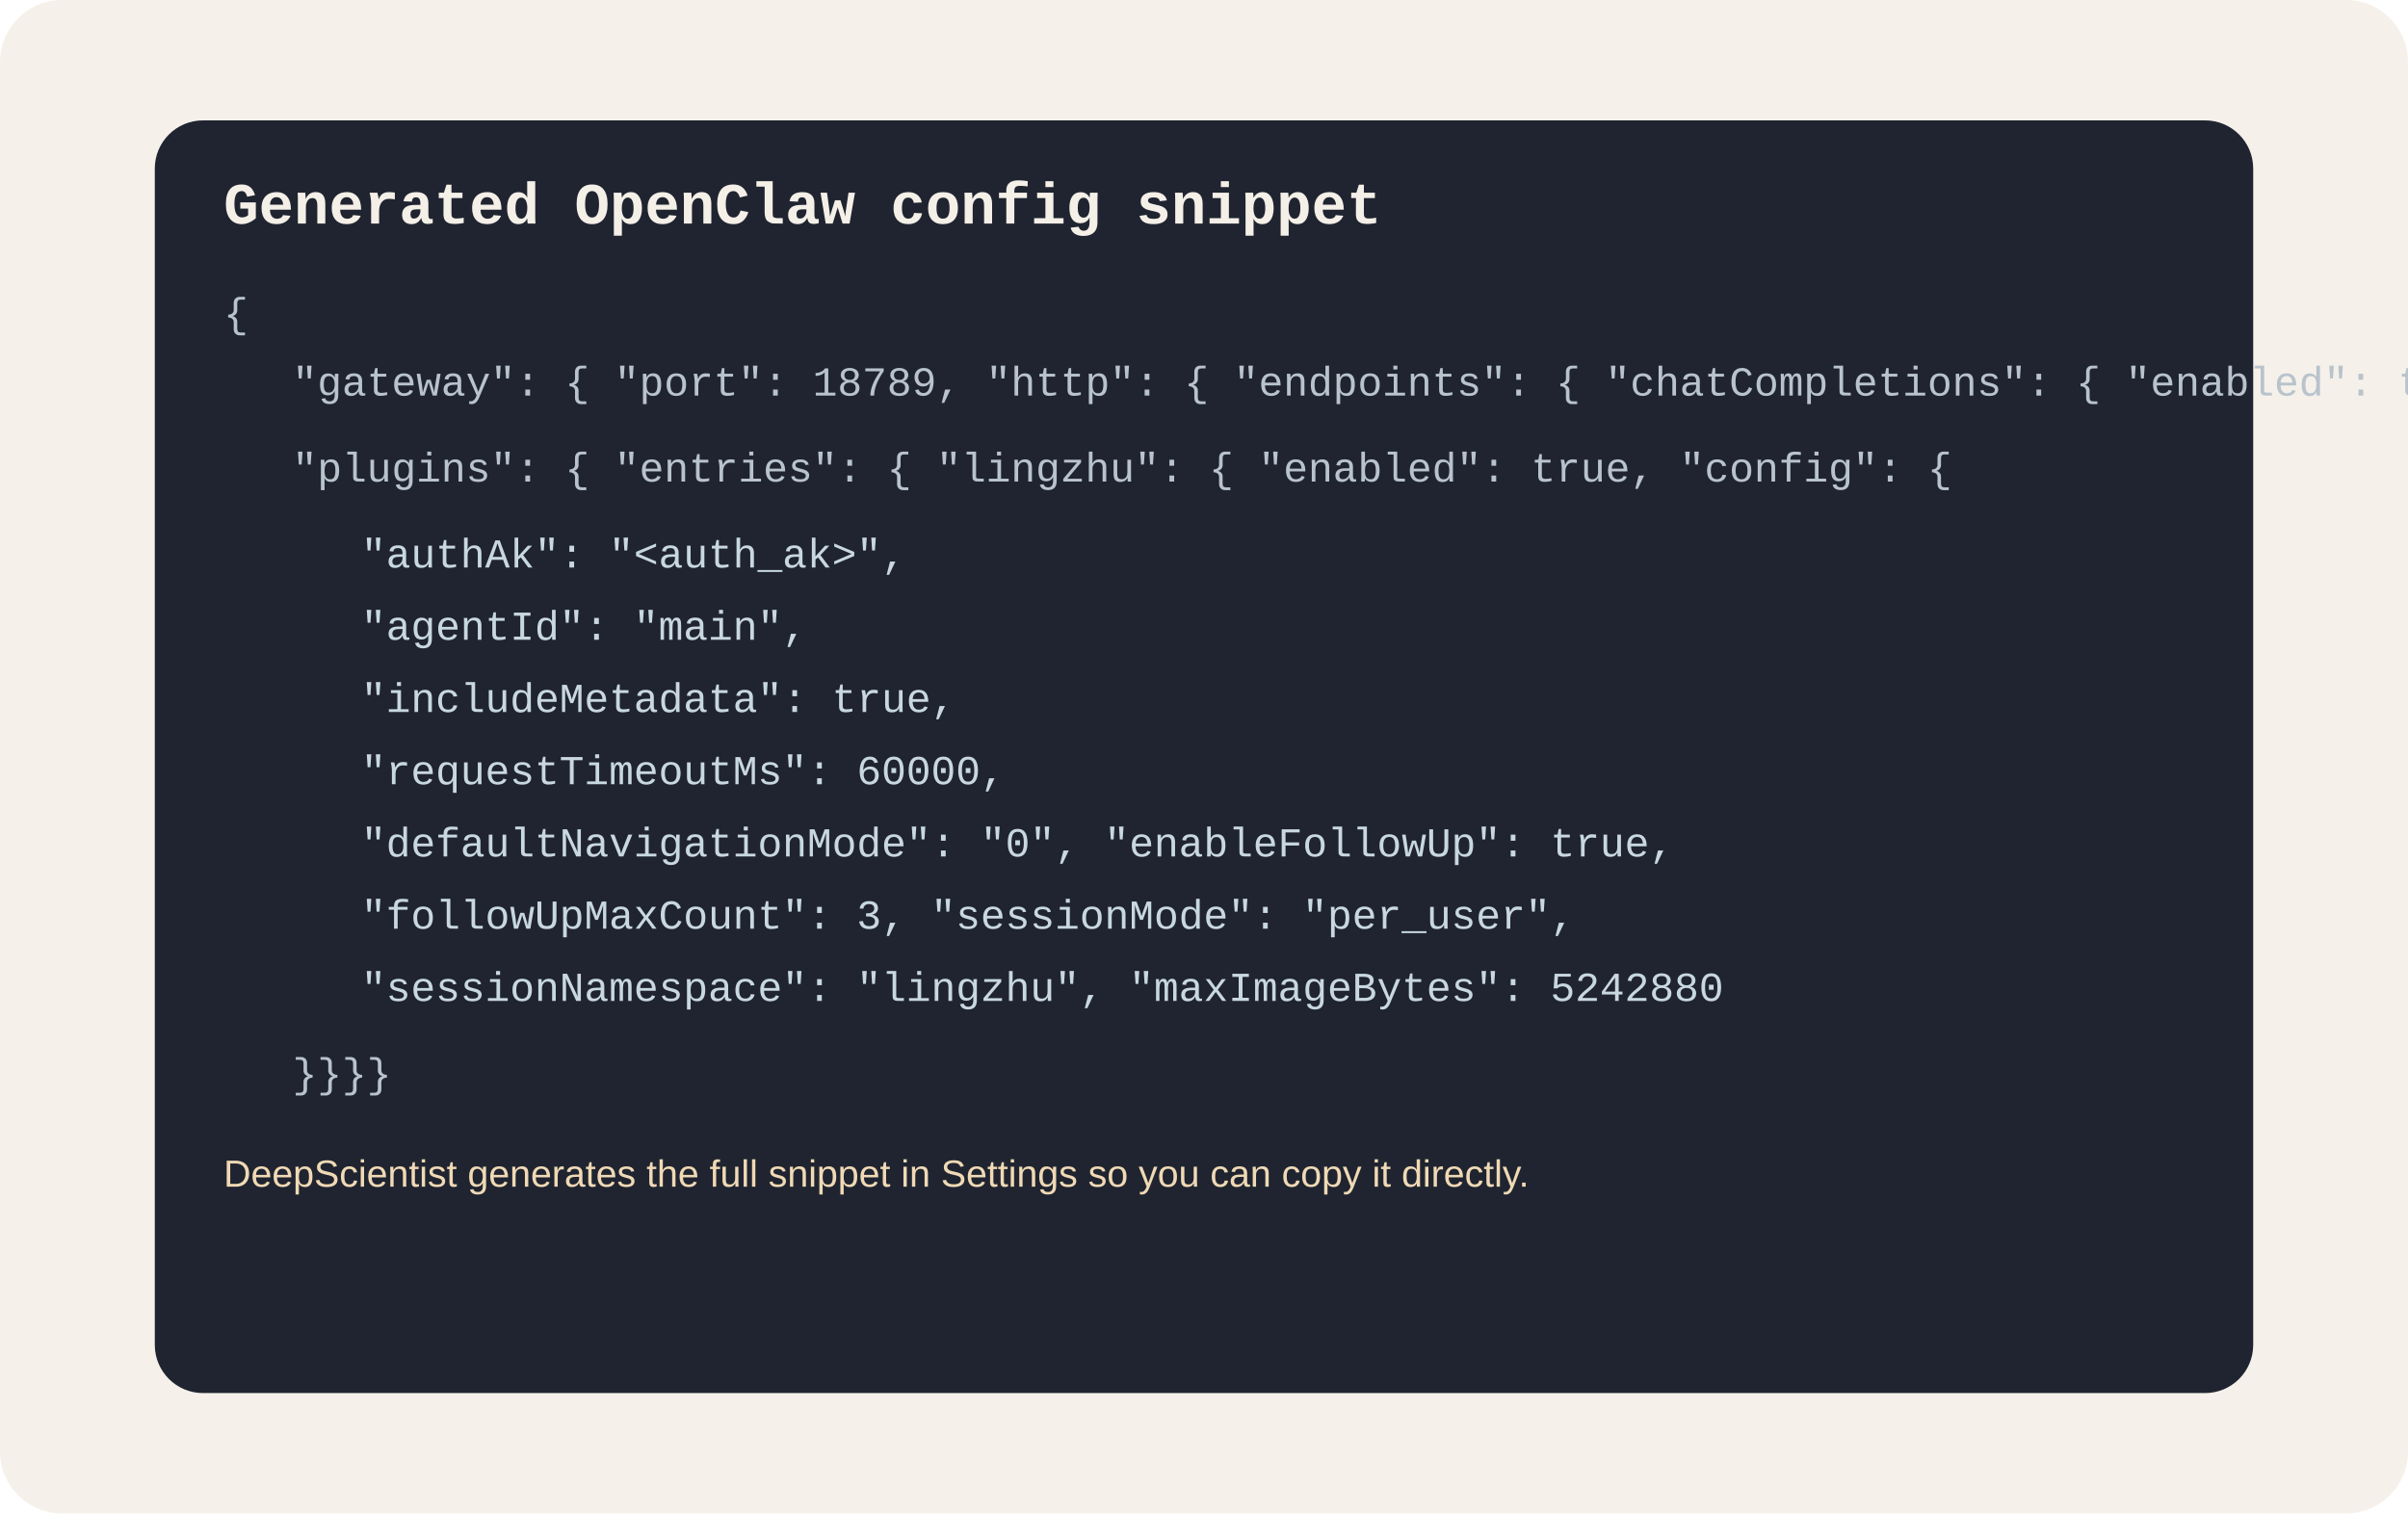
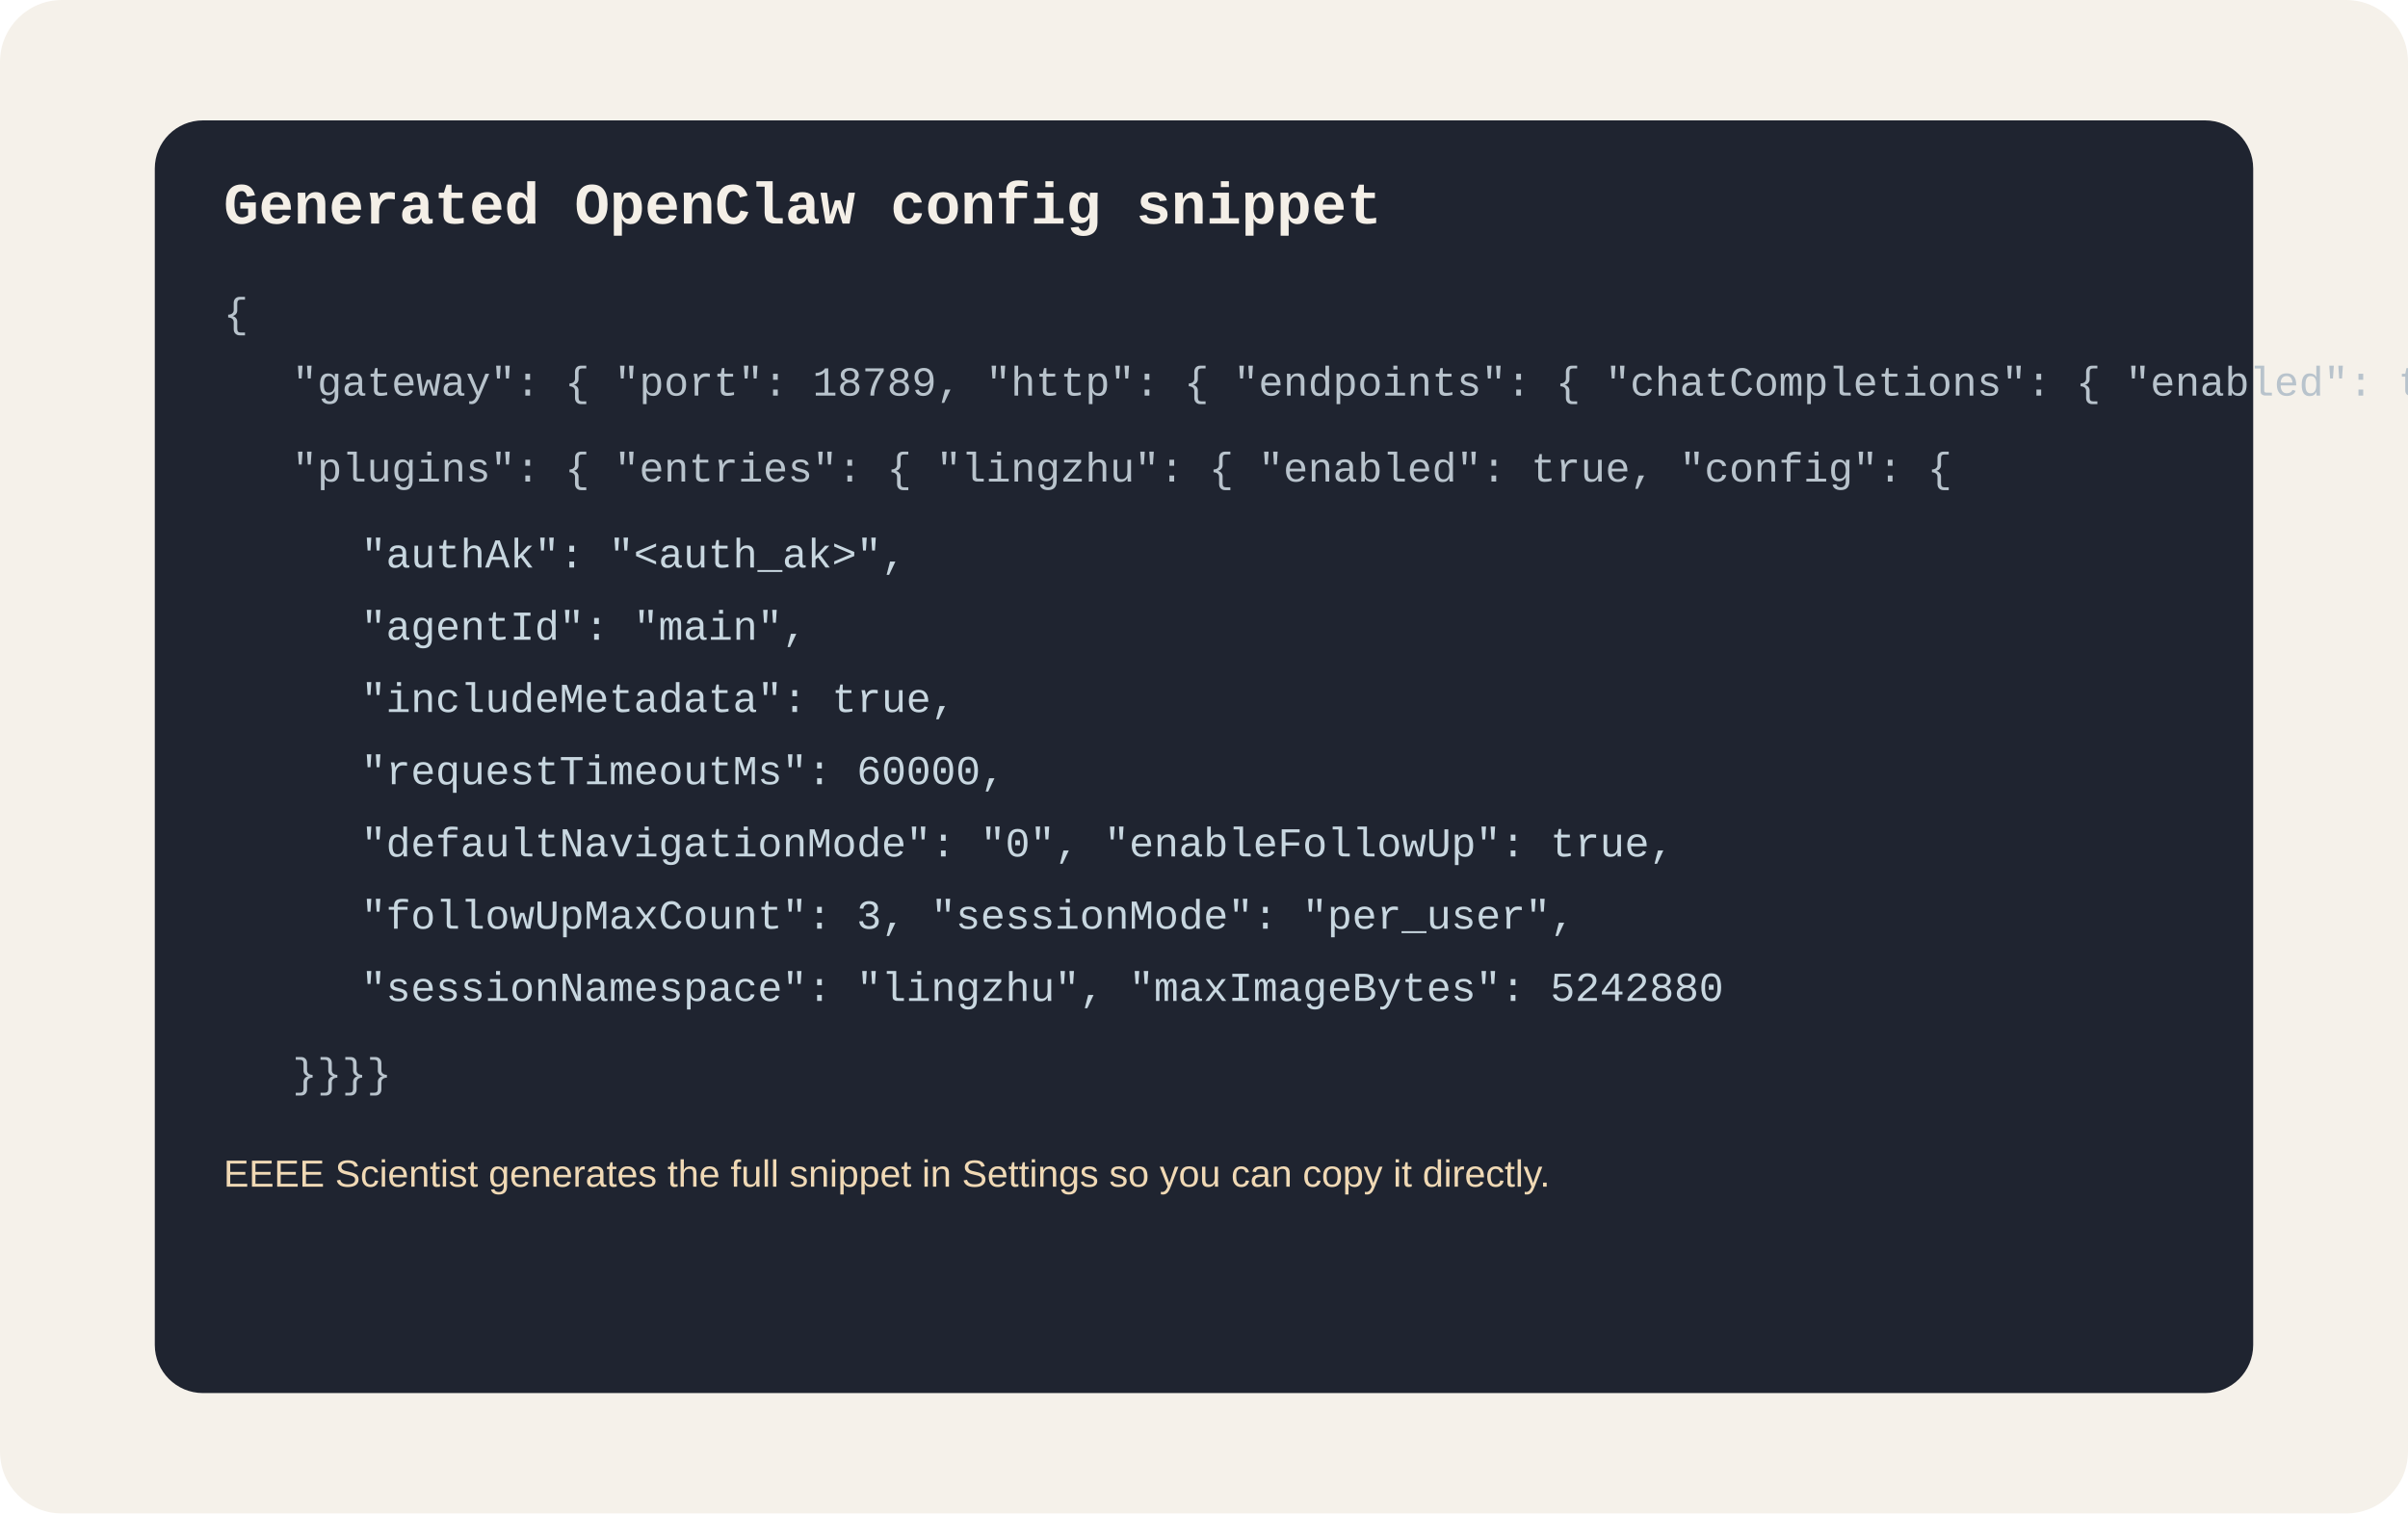
<svg xmlns="http://www.w3.org/2000/svg" width="1400" height="880" viewBox="0 0 1400 880" fill="none">
  <rect width="1400" height="880" rx="36" fill="#F5F1EA" />
  <rect x="90" y="70" width="1220" height="740" rx="28" fill="#1F2430" />
  <text x="130" y="130" fill="#F4EFE7" font-size="34" font-family="Courier New, monospace" font-weight="700">Generated OpenClaw config snippet</text>
  <text x="130" y="190" fill="#B8C3CC" font-size="24" font-family="Courier New, monospace">{</text>
  <text x="170" y="230" fill="#B8C3CC" font-size="24" font-family="Courier New, monospace">"gateway": { "port": 18789, "http": { "endpoints": { "chatCompletions": { "enabled": true }}}},</text>
  <text x="170" y="280" fill="#B8C3CC" font-size="24" font-family="Courier New, monospace">"plugins": { "entries": { "lingzhu": { "enabled": true, "config": {</text>
  <text x="210" y="330" fill="#C8D7E0" font-size="24" font-family="Courier New, monospace">"authAk": "&lt;auth_ak&gt;",</text>
  <text x="210" y="372" fill="#C8D7E0" font-size="24" font-family="Courier New, monospace">"agentId": "main",</text>
  <text x="210" y="414" fill="#C8D7E0" font-size="24" font-family="Courier New, monospace">"includeMetadata": true,</text>
  <text x="210" y="456" fill="#C8D7E0" font-size="24" font-family="Courier New, monospace">"requestTimeoutMs": 60000,</text>
  <text x="210" y="498" fill="#C8D7E0" font-size="24" font-family="Courier New, monospace">"defaultNavigationMode": "0", "enableFollowUp": true,</text>
  <text x="210" y="540" fill="#C8D7E0" font-size="24" font-family="Courier New, monospace">"followUpMaxCount": 3, "sessionMode": "per_user",</text>
  <text x="210" y="582" fill="#C8D7E0" font-size="24" font-family="Courier New, monospace">"sessionNamespace": "lingzhu", "maxImageBytes": 5242880</text>
  <text x="170" y="632" fill="#B8C3CC" font-size="24" font-family="Courier New, monospace">}}}}</text>
-   <text x="130" y="690" fill="#F0D9B5" font-size="22" font-family="Arial, sans-serif">DeepScientist generates the full snippet in Settings so you can copy it directly.</text>
+   <text x="130" y="690" fill="#F0D9B5" font-size="22" font-family="Arial, sans-serif">EEEE Scientist generates the full snippet in Settings so you can copy it directly.</text>
</svg>
